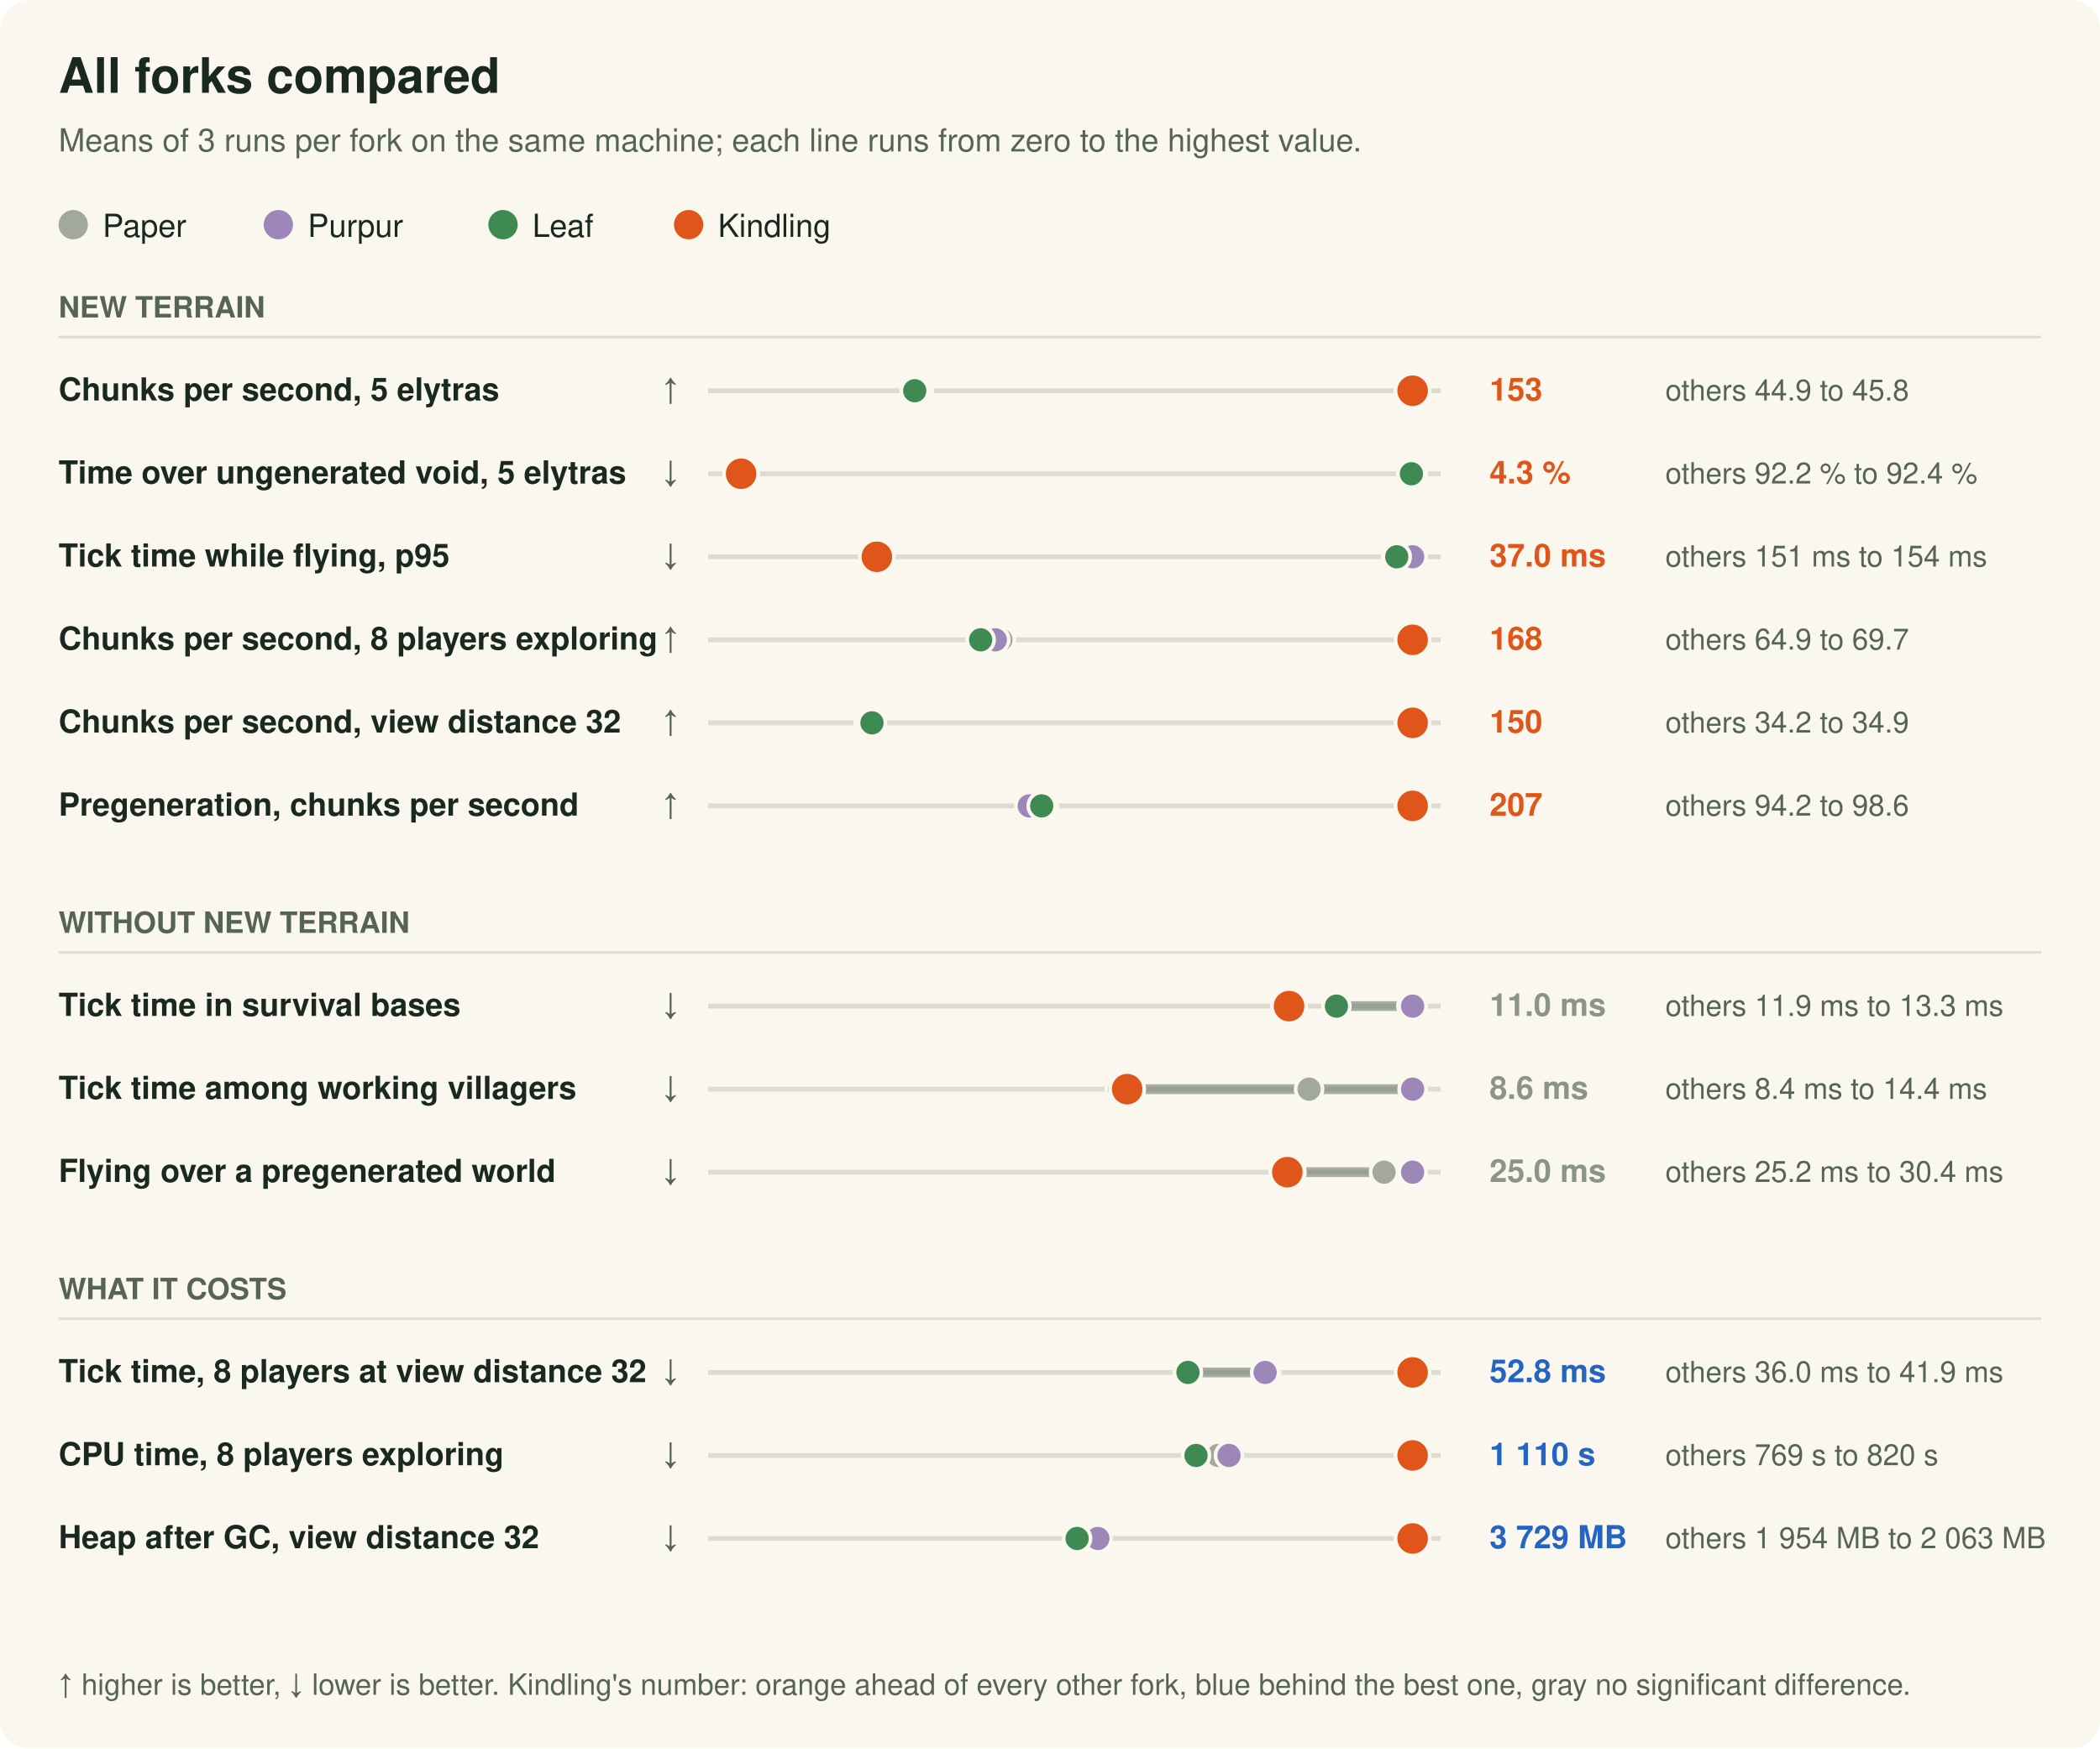
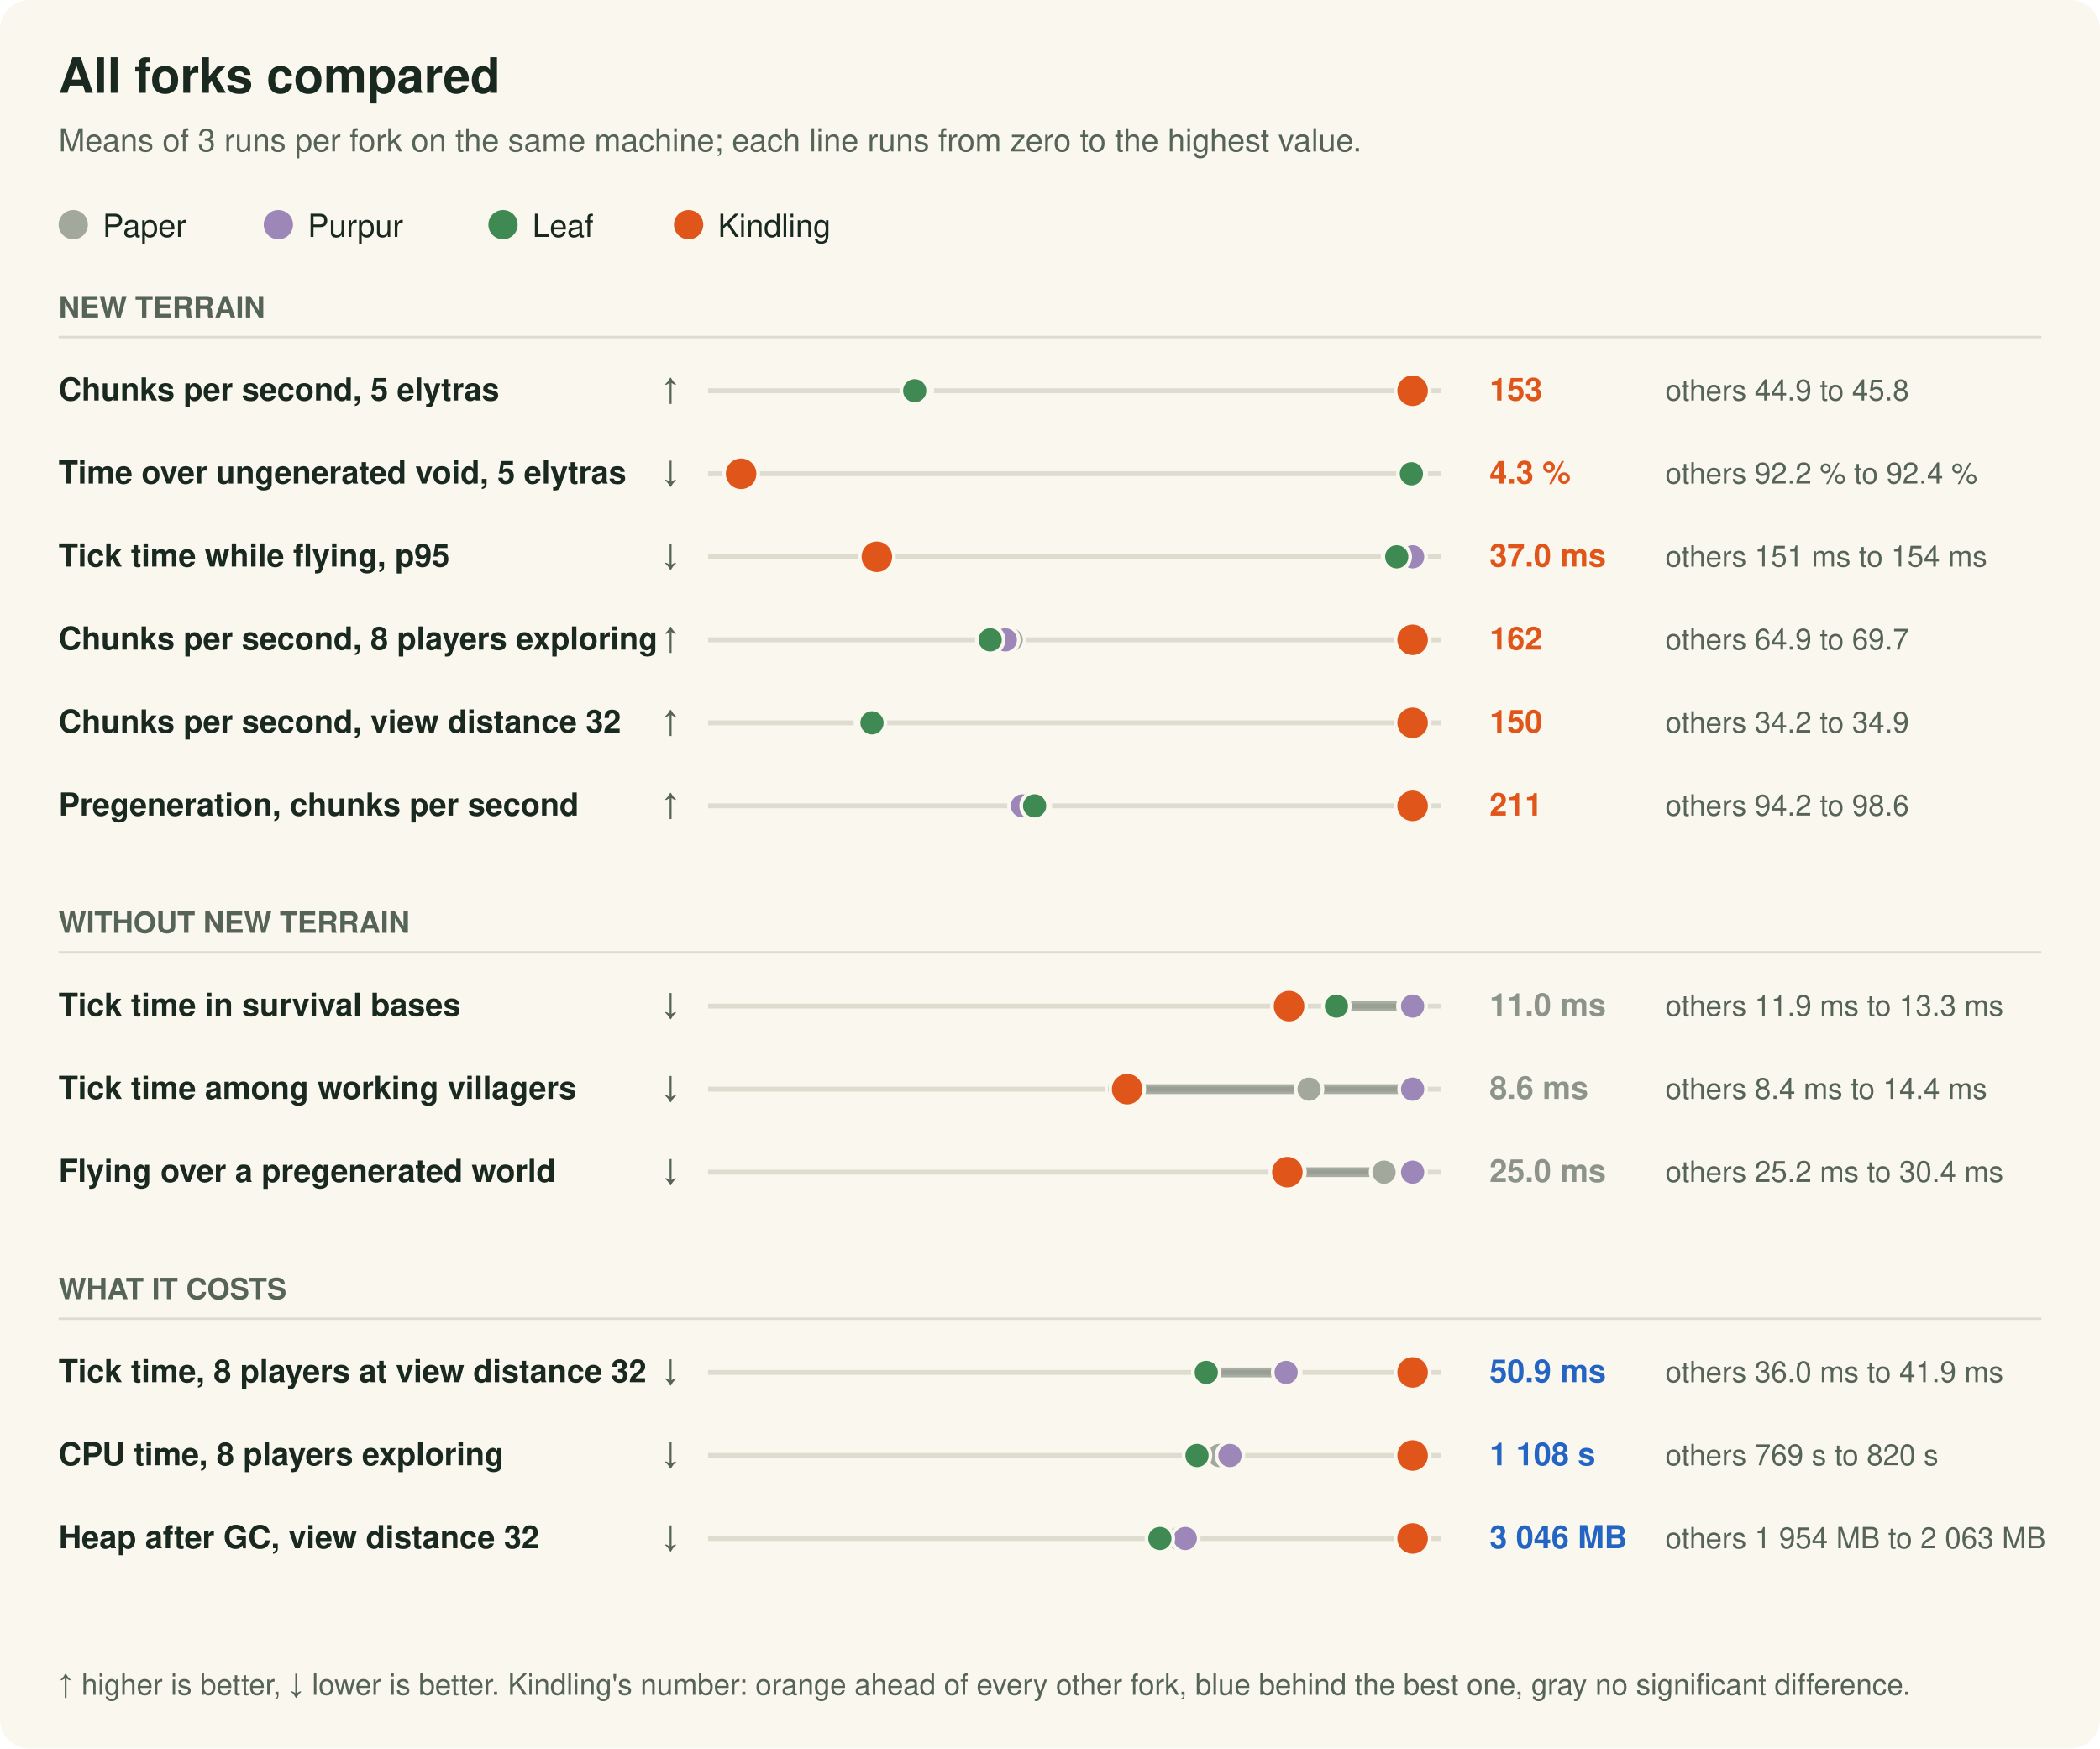
<svg xmlns="http://www.w3.org/2000/svg" width="860" height="716" viewBox="0 0 860 716" role="img" aria-labelledby="title desc" font-family="-apple-system,BlinkMacSystemFont,'Segoe UI',Helvetica,Arial,sans-serif">
  <rect width="860" height="716" rx="12" fill="#FAF7EF" />
  <text x="24.0" y="38.0" fill="#19291F" font-size="20" font-weight="700" text-anchor="start">All forks compared</text>
  <text x="24.0" y="62.0" fill="#556457" font-size="13" font-weight="400" text-anchor="start">Means of 3 runs per fork on the same machine; each line runs from zero to the highest value.</text>
  <circle cx="30" cy="92" r="6" fill="#A3A89C" />
  <text x="42.0" y="97.0" fill="#19291F" font-size="13" font-weight="400" text-anchor="start">Paper</text>
  <circle cx="114" cy="92" r="6" fill="#9D86B8" />
  <text x="126.0" y="97.0" fill="#19291F" font-size="13" font-weight="400" text-anchor="start">Purpur</text>
  <circle cx="206" cy="92" r="6" fill="#3F8A52" />
  <text x="218.0" y="97.0" fill="#19291F" font-size="13" font-weight="400" text-anchor="start">Leaf</text>
  <circle cx="282" cy="92" r="6" fill="#E0561A" />
  <text x="294.0" y="97.0" fill="#19291F" font-size="13" font-weight="400" text-anchor="start">Kindling</text>
  <text x="24.0" y="130.0" fill="#556457" font-size="12" font-weight="700" text-anchor="start">NEW TERRAIN</text>
  <line x1="24" y1="138" x2="836" y2="138" stroke="#DDDCCF" />
  <text x="24.0" y="164.0" fill="#19291F" font-size="13" font-weight="600" text-anchor="start">Chunks per second, 5 elytras</text>
  <text x="278.0" y="164.0" fill="#556457" font-size="13" font-weight="400" text-anchor="end">↑</text>
  <line x1="290" y1="160" x2="590" y2="160" stroke="#DDDCCF" stroke-width="2" />
  <line x1="374.6" y1="160" x2="376.3" y2="160" stroke="#556457" stroke-width="4" stroke-linecap="round" opacity="0.5" />
  <circle cx="376.3" cy="160" r="5.5" fill="#A3A89C" stroke="#FAF7EF" stroke-width="1.5" />
  <circle cx="375.3" cy="160" r="5.5" fill="#9D86B8" stroke="#FAF7EF" stroke-width="1.5" />
  <circle cx="374.6" cy="160" r="5.5" fill="#3F8A52" stroke="#FAF7EF" stroke-width="1.5" />
  <circle cx="578.5" cy="160" r="7" fill="#E0561A" stroke="#FAF7EF" stroke-width="1.5" />
  <text x="610.0" y="164.0" fill="#E0561A" font-size="13" font-weight="700" text-anchor="start">153</text>
  <text x="682.0" y="164.0" fill="#556457" font-size="12" font-weight="400" text-anchor="start">others 44.9 to 45.8</text>
  <text x="24.0" y="198.0" fill="#19291F" font-size="13" font-weight="600" text-anchor="start">Time over ungenerated void, 5 elytras</text>
  <text x="278.0" y="198.0" fill="#556457" font-size="13" font-weight="400" text-anchor="end">↓</text>
  <line x1="290" y1="194" x2="590" y2="194" stroke="#DDDCCF" stroke-width="2" />
  <line x1="578.0" y1="194" x2="578.5" y2="194" stroke="#556457" stroke-width="4" stroke-linecap="round" opacity="0.5" />
  <circle cx="578.5" cy="194" r="5.5" fill="#A3A89C" stroke="#FAF7EF" stroke-width="1.5" />
  <circle cx="578.4" cy="194" r="5.5" fill="#9D86B8" stroke="#FAF7EF" stroke-width="1.5" />
  <circle cx="578.0" cy="194" r="5.5" fill="#3F8A52" stroke="#FAF7EF" stroke-width="1.5" />
  <circle cx="303.5" cy="194" r="7" fill="#E0561A" stroke="#FAF7EF" stroke-width="1.5" />
  <text x="610.0" y="198.0" fill="#E0561A" font-size="13" font-weight="700" text-anchor="start">4.3 %</text>
  <text x="682.0" y="198.0" fill="#556457" font-size="12" font-weight="400" text-anchor="start">others 92.2 % to 92.4 %</text>
  <text x="24.0" y="232.0" fill="#19291F" font-size="13" font-weight="600" text-anchor="start">Tick time while flying, p95</text>
  <text x="278.0" y="232.0" fill="#556457" font-size="13" font-weight="400" text-anchor="end">↓</text>
  <line x1="290" y1="228" x2="590" y2="228" stroke="#DDDCCF" stroke-width="2" />
  <line x1="571.7" y1="228" x2="578.5" y2="228" stroke="#556457" stroke-width="4" stroke-linecap="round" opacity="0.5" />
  <circle cx="571.7" cy="228" r="5.5" fill="#A3A89C" stroke="#FAF7EF" stroke-width="1.5" />
  <circle cx="578.5" cy="228" r="5.5" fill="#9D86B8" stroke="#FAF7EF" stroke-width="1.5" />
  <circle cx="572.0" cy="228" r="5.5" fill="#3F8A52" stroke="#FAF7EF" stroke-width="1.5" />
  <circle cx="359.1" cy="228" r="7" fill="#E0561A" stroke="#FAF7EF" stroke-width="1.5" />
  <text x="610.0" y="232.0" fill="#E0561A" font-size="13" font-weight="700" text-anchor="start">37.0 ms</text>
  <text x="682.0" y="232.0" fill="#556457" font-size="12" font-weight="400" text-anchor="start">others 151 ms to 154 ms</text>
  <text x="24.0" y="266.0" fill="#19291F" font-size="13" font-weight="600" text-anchor="start">Chunks per second, 8 players exploring</text>
  <text x="278.0" y="266.0" fill="#556457" font-size="13" font-weight="400" text-anchor="end">↑</text>
  <line x1="290" y1="262" x2="590" y2="262" stroke="#DDDCCF" stroke-width="2" />
-   <line x1="401.6" y1="262" x2="409.9" y2="262" stroke="#556457" stroke-width="4" stroke-linecap="round" opacity="0.5" />
-   <circle cx="409.9" cy="262" r="5.5" fill="#A3A89C" stroke="#FAF7EF" stroke-width="1.5" />
-   <circle cx="407.6" cy="262" r="5.5" fill="#9D86B8" stroke="#FAF7EF" stroke-width="1.5" />
-   <circle cx="401.6" cy="262" r="5.5" fill="#3F8A52" stroke="#FAF7EF" stroke-width="1.5" />
+   <line x1="405.5" y1="262" x2="414.1" y2="262" stroke="#556457" stroke-width="4" stroke-linecap="round" opacity="0.5" />
+   <circle cx="414.1" cy="262" r="5.5" fill="#A3A89C" stroke="#FAF7EF" stroke-width="1.5" />
+   <circle cx="411.7" cy="262" r="5.5" fill="#9D86B8" stroke="#FAF7EF" stroke-width="1.5" />
+   <circle cx="405.5" cy="262" r="5.5" fill="#3F8A52" stroke="#FAF7EF" stroke-width="1.5" />
  <circle cx="578.5" cy="262" r="7" fill="#E0561A" stroke="#FAF7EF" stroke-width="1.5" />
-   <text x="610.0" y="266.0" fill="#E0561A" font-size="13" font-weight="700" text-anchor="start">168</text>
+   <text x="610.0" y="266.0" fill="#E0561A" font-size="13" font-weight="700" text-anchor="start">162</text>
  <text x="682.0" y="266.0" fill="#556457" font-size="12" font-weight="400" text-anchor="start">others 64.9 to 69.7</text>
  <text x="24.0" y="300.0" fill="#19291F" font-size="13" font-weight="600" text-anchor="start">Chunks per second, view distance 32</text>
  <text x="278.0" y="300.0" fill="#556457" font-size="13" font-weight="400" text-anchor="end">↑</text>
  <line x1="290" y1="296" x2="590" y2="296" stroke="#DDDCCF" stroke-width="2" />
  <line x1="355.8" y1="296" x2="357.1" y2="296" stroke="#556457" stroke-width="4" stroke-linecap="round" opacity="0.5" />
  <circle cx="355.8" cy="296" r="5.5" fill="#A3A89C" stroke="#FAF7EF" stroke-width="1.5" />
  <circle cx="356.8" cy="296" r="5.5" fill="#9D86B8" stroke="#FAF7EF" stroke-width="1.5" />
  <circle cx="357.1" cy="296" r="5.5" fill="#3F8A52" stroke="#FAF7EF" stroke-width="1.5" />
  <circle cx="578.5" cy="296" r="7" fill="#E0561A" stroke="#FAF7EF" stroke-width="1.5" />
  <text x="610.0" y="300.0" fill="#E0561A" font-size="13" font-weight="700" text-anchor="start">150</text>
  <text x="682.0" y="300.0" fill="#556457" font-size="12" font-weight="400" text-anchor="start">others 34.2 to 34.9</text>
  <text x="24.0" y="334.0" fill="#19291F" font-size="13" font-weight="600" text-anchor="start">Pregeneration, chunks per second</text>
  <text x="278.0" y="334.0" fill="#556457" font-size="13" font-weight="400" text-anchor="end">↑</text>
  <line x1="290" y1="330" x2="590" y2="330" stroke="#DDDCCF" stroke-width="2" />
-   <line x1="421.5" y1="330" x2="427.5" y2="330" stroke="#556457" stroke-width="4" stroke-linecap="round" opacity="0.5" />
-   <circle cx="427.5" cy="330" r="5.5" fill="#A3A89C" stroke="#FAF7EF" stroke-width="1.5" />
-   <circle cx="421.5" cy="330" r="5.5" fill="#9D86B8" stroke="#FAF7EF" stroke-width="1.5" />
-   <circle cx="426.6" cy="330" r="5.5" fill="#3F8A52" stroke="#FAF7EF" stroke-width="1.5" />
+   <line x1="418.7" y1="330" x2="424.6" y2="330" stroke="#556457" stroke-width="4" stroke-linecap="round" opacity="0.5" />
+   <circle cx="424.6" cy="330" r="5.5" fill="#A3A89C" stroke="#FAF7EF" stroke-width="1.5" />
+   <circle cx="418.7" cy="330" r="5.5" fill="#9D86B8" stroke="#FAF7EF" stroke-width="1.5" />
+   <circle cx="423.7" cy="330" r="5.5" fill="#3F8A52" stroke="#FAF7EF" stroke-width="1.5" />
  <circle cx="578.5" cy="330" r="7" fill="#E0561A" stroke="#FAF7EF" stroke-width="1.5" />
-   <text x="610.0" y="334.0" fill="#E0561A" font-size="13" font-weight="700" text-anchor="start">207</text>
+   <text x="610.0" y="334.0" fill="#E0561A" font-size="13" font-weight="700" text-anchor="start">211</text>
  <text x="682.0" y="334.0" fill="#556457" font-size="12" font-weight="400" text-anchor="start">others 94.2 to 98.6</text>
  <text x="24.0" y="382.0" fill="#556457" font-size="12" font-weight="700" text-anchor="start">WITHOUT NEW TERRAIN</text>
  <line x1="24" y1="390" x2="836" y2="390" stroke="#DDDCCF" />
  <text x="24.0" y="416.0" fill="#19291F" font-size="13" font-weight="600" text-anchor="start">Tick time in survival bases</text>
  <text x="278.0" y="416.0" fill="#556457" font-size="13" font-weight="400" text-anchor="end">↓</text>
  <line x1="290" y1="412" x2="590" y2="412" stroke="#DDDCCF" stroke-width="2" />
  <line x1="547.3" y1="412" x2="578.5" y2="412" stroke="#556457" stroke-width="4" stroke-linecap="round" opacity="0.5" />
  <circle cx="578.0" cy="412" r="5.5" fill="#A3A89C" stroke="#FAF7EF" stroke-width="1.5" />
  <circle cx="578.5" cy="412" r="5.5" fill="#9D86B8" stroke="#FAF7EF" stroke-width="1.5" />
  <circle cx="547.3" cy="412" r="5.5" fill="#3F8A52" stroke="#FAF7EF" stroke-width="1.5" />
  <circle cx="527.9" cy="412" r="7" fill="#E0561A" stroke="#FAF7EF" stroke-width="1.5" />
  <text x="610.0" y="416.0" fill="#8C948A" font-size="13" font-weight="700" text-anchor="start">11.0 ms</text>
  <text x="682.0" y="416.0" fill="#556457" font-size="12" font-weight="400" text-anchor="start">others 11.9 ms to 13.3 ms</text>
  <text x="24.0" y="450.0" fill="#19291F" font-size="13" font-weight="600" text-anchor="start">Tick time among working villagers</text>
  <text x="278.0" y="450.0" fill="#556457" font-size="13" font-weight="400" text-anchor="end">↓</text>
  <line x1="290" y1="446" x2="590" y2="446" stroke="#DDDCCF" stroke-width="2" />
  <line x1="458.6" y1="446" x2="578.5" y2="446" stroke="#556457" stroke-width="4" stroke-linecap="round" opacity="0.5" />
  <circle cx="536.1" cy="446" r="5.5" fill="#A3A89C" stroke="#FAF7EF" stroke-width="1.5" />
  <circle cx="578.5" cy="446" r="5.5" fill="#9D86B8" stroke="#FAF7EF" stroke-width="1.5" />
  <circle cx="458.6" cy="446" r="5.5" fill="#3F8A52" stroke="#FAF7EF" stroke-width="1.5" />
  <circle cx="461.6" cy="446" r="7" fill="#E0561A" stroke="#FAF7EF" stroke-width="1.5" />
  <text x="610.0" y="450.0" fill="#8C948A" font-size="13" font-weight="700" text-anchor="start">8.6 ms</text>
  <text x="682.0" y="450.0" fill="#556457" font-size="12" font-weight="400" text-anchor="start">others 8.4 ms to 14.4 ms</text>
  <text x="24.0" y="484.0" fill="#19291F" font-size="13" font-weight="600" text-anchor="start">Flying over a pregenerated world</text>
  <text x="278.0" y="484.0" fill="#556457" font-size="13" font-weight="400" text-anchor="end">↓</text>
  <line x1="290" y1="480" x2="590" y2="480" stroke="#DDDCCF" stroke-width="2" />
  <line x1="528.9" y1="480" x2="578.5" y2="480" stroke="#556457" stroke-width="4" stroke-linecap="round" opacity="0.5" />
  <circle cx="566.8" cy="480" r="5.5" fill="#A3A89C" stroke="#FAF7EF" stroke-width="1.5" />
  <circle cx="578.5" cy="480" r="5.5" fill="#9D86B8" stroke="#FAF7EF" stroke-width="1.5" />
  <circle cx="528.9" cy="480" r="5.5" fill="#3F8A52" stroke="#FAF7EF" stroke-width="1.5" />
  <circle cx="527.2" cy="480" r="7" fill="#E0561A" stroke="#FAF7EF" stroke-width="1.5" />
  <text x="610.0" y="484.0" fill="#8C948A" font-size="13" font-weight="700" text-anchor="start">25.0 ms</text>
  <text x="682.0" y="484.0" fill="#556457" font-size="12" font-weight="400" text-anchor="start">others 25.2 ms to 30.4 ms</text>
  <text x="24.0" y="532.0" fill="#556457" font-size="12" font-weight="700" text-anchor="start">WHAT IT COSTS</text>
  <line x1="24" y1="540" x2="836" y2="540" stroke="#DDDCCF" />
  <text x="24.0" y="566.0" fill="#19291F" font-size="13" font-weight="600" text-anchor="start">Tick time, 8 players at view distance 32</text>
  <text x="278.0" y="566.0" fill="#556457" font-size="13" font-weight="400" text-anchor="end">↓</text>
  <line x1="290" y1="562" x2="590" y2="562" stroke="#DDDCCF" stroke-width="2" />
-   <line x1="486.5" y1="562" x2="518.5" y2="562" stroke="#556457" stroke-width="4" stroke-linecap="round" opacity="0.5" />
-   <circle cx="518.5" cy="562" r="5.5" fill="#A3A89C" stroke="#FAF7EF" stroke-width="1.5" />
-   <circle cx="518.1" cy="562" r="5.5" fill="#9D86B8" stroke="#FAF7EF" stroke-width="1.5" />
-   <circle cx="486.5" cy="562" r="5.5" fill="#3F8A52" stroke="#FAF7EF" stroke-width="1.5" />
+   <line x1="494.0" y1="562" x2="527.2" y2="562" stroke="#556457" stroke-width="4" stroke-linecap="round" opacity="0.5" />
+   <circle cx="527.2" cy="562" r="5.5" fill="#A3A89C" stroke="#FAF7EF" stroke-width="1.5" />
+   <circle cx="526.7" cy="562" r="5.5" fill="#9D86B8" stroke="#FAF7EF" stroke-width="1.5" />
+   <circle cx="494.0" cy="562" r="5.5" fill="#3F8A52" stroke="#FAF7EF" stroke-width="1.5" />
  <circle cx="578.5" cy="562" r="7" fill="#E0561A" stroke="#FAF7EF" stroke-width="1.5" />
-   <text x="610.0" y="566.0" fill="#2464C2" font-size="13" font-weight="700" text-anchor="start">52.8 ms</text>
+   <text x="610.0" y="566.0" fill="#2464C2" font-size="13" font-weight="700" text-anchor="start">50.9 ms</text>
  <text x="682.0" y="566.0" fill="#556457" font-size="12" font-weight="400" text-anchor="start">others 36.0 ms to 41.9 ms</text>
  <text x="24.0" y="600.0" fill="#19291F" font-size="13" font-weight="600" text-anchor="start">CPU time, 8 players exploring</text>
  <text x="278.0" y="600.0" fill="#556457" font-size="13" font-weight="400" text-anchor="end">↓</text>
  <line x1="290" y1="596" x2="590" y2="596" stroke="#DDDCCF" stroke-width="2" />
-   <line x1="489.8" y1="596" x2="503.3" y2="596" stroke="#556457" stroke-width="4" stroke-linecap="round" opacity="0.5" />
-   <circle cx="498.9" cy="596" r="5.5" fill="#A3A89C" stroke="#FAF7EF" stroke-width="1.5" />
-   <circle cx="503.3" cy="596" r="5.5" fill="#9D86B8" stroke="#FAF7EF" stroke-width="1.5" />
-   <circle cx="489.8" cy="596" r="5.5" fill="#3F8A52" stroke="#FAF7EF" stroke-width="1.5" />
+   <line x1="490.2" y1="596" x2="503.7" y2="596" stroke="#556457" stroke-width="4" stroke-linecap="round" opacity="0.5" />
+   <circle cx="499.3" cy="596" r="5.5" fill="#A3A89C" stroke="#FAF7EF" stroke-width="1.5" />
+   <circle cx="503.7" cy="596" r="5.5" fill="#9D86B8" stroke="#FAF7EF" stroke-width="1.5" />
+   <circle cx="490.2" cy="596" r="5.5" fill="#3F8A52" stroke="#FAF7EF" stroke-width="1.5" />
  <circle cx="578.5" cy="596" r="7" fill="#E0561A" stroke="#FAF7EF" stroke-width="1.5" />
-   <text x="610.0" y="600.0" fill="#2464C2" font-size="13" font-weight="700" text-anchor="start">1 110 s</text>
+   <text x="610.0" y="600.0" fill="#2464C2" font-size="13" font-weight="700" text-anchor="start">1 108 s</text>
  <text x="682.0" y="600.0" fill="#556457" font-size="12" font-weight="400" text-anchor="start">others 769 s to 820 s</text>
  <text x="24.0" y="634.0" fill="#19291F" font-size="13" font-weight="600" text-anchor="start">Heap after GC, view distance 32</text>
  <text x="278.0" y="634.0" fill="#556457" font-size="13" font-weight="400" text-anchor="end">↓</text>
  <line x1="290" y1="630" x2="590" y2="630" stroke="#DDDCCF" stroke-width="2" />
-   <line x1="441.1" y1="630" x2="449.6" y2="630" stroke="#556457" stroke-width="4" stroke-linecap="round" opacity="0.5" />
-   <circle cx="447.4" cy="630" r="5.5" fill="#A3A89C" stroke="#FAF7EF" stroke-width="1.5" />
-   <circle cx="449.6" cy="630" r="5.5" fill="#9D86B8" stroke="#FAF7EF" stroke-width="1.5" />
-   <circle cx="441.1" cy="630" r="5.5" fill="#3F8A52" stroke="#FAF7EF" stroke-width="1.5" />
+   <line x1="475.0" y1="630" x2="485.4" y2="630" stroke="#556457" stroke-width="4" stroke-linecap="round" opacity="0.5" />
+   <circle cx="482.7" cy="630" r="5.5" fill="#A3A89C" stroke="#FAF7EF" stroke-width="1.5" />
+   <circle cx="485.4" cy="630" r="5.5" fill="#9D86B8" stroke="#FAF7EF" stroke-width="1.5" />
+   <circle cx="475.0" cy="630" r="5.5" fill="#3F8A52" stroke="#FAF7EF" stroke-width="1.5" />
  <circle cx="578.5" cy="630" r="7" fill="#E0561A" stroke="#FAF7EF" stroke-width="1.5" />
-   <text x="610.0" y="634.0" fill="#2464C2" font-size="13" font-weight="700" text-anchor="start">3 729 MB</text>
+   <text x="610.0" y="634.0" fill="#2464C2" font-size="13" font-weight="700" text-anchor="start">3 046 MB</text>
  <text x="682.0" y="634.0" fill="#556457" font-size="12" font-weight="400" text-anchor="start">others 1 954 MB to 2 063 MB</text>
  <text x="24.0" y="694.0" fill="#556457" font-size="12" font-weight="400" text-anchor="start">↑ higher is better, ↓ lower is better. Kindling's number: orange ahead of every other fork, blue behind the best one, gray no significant difference.</text>
</svg>
